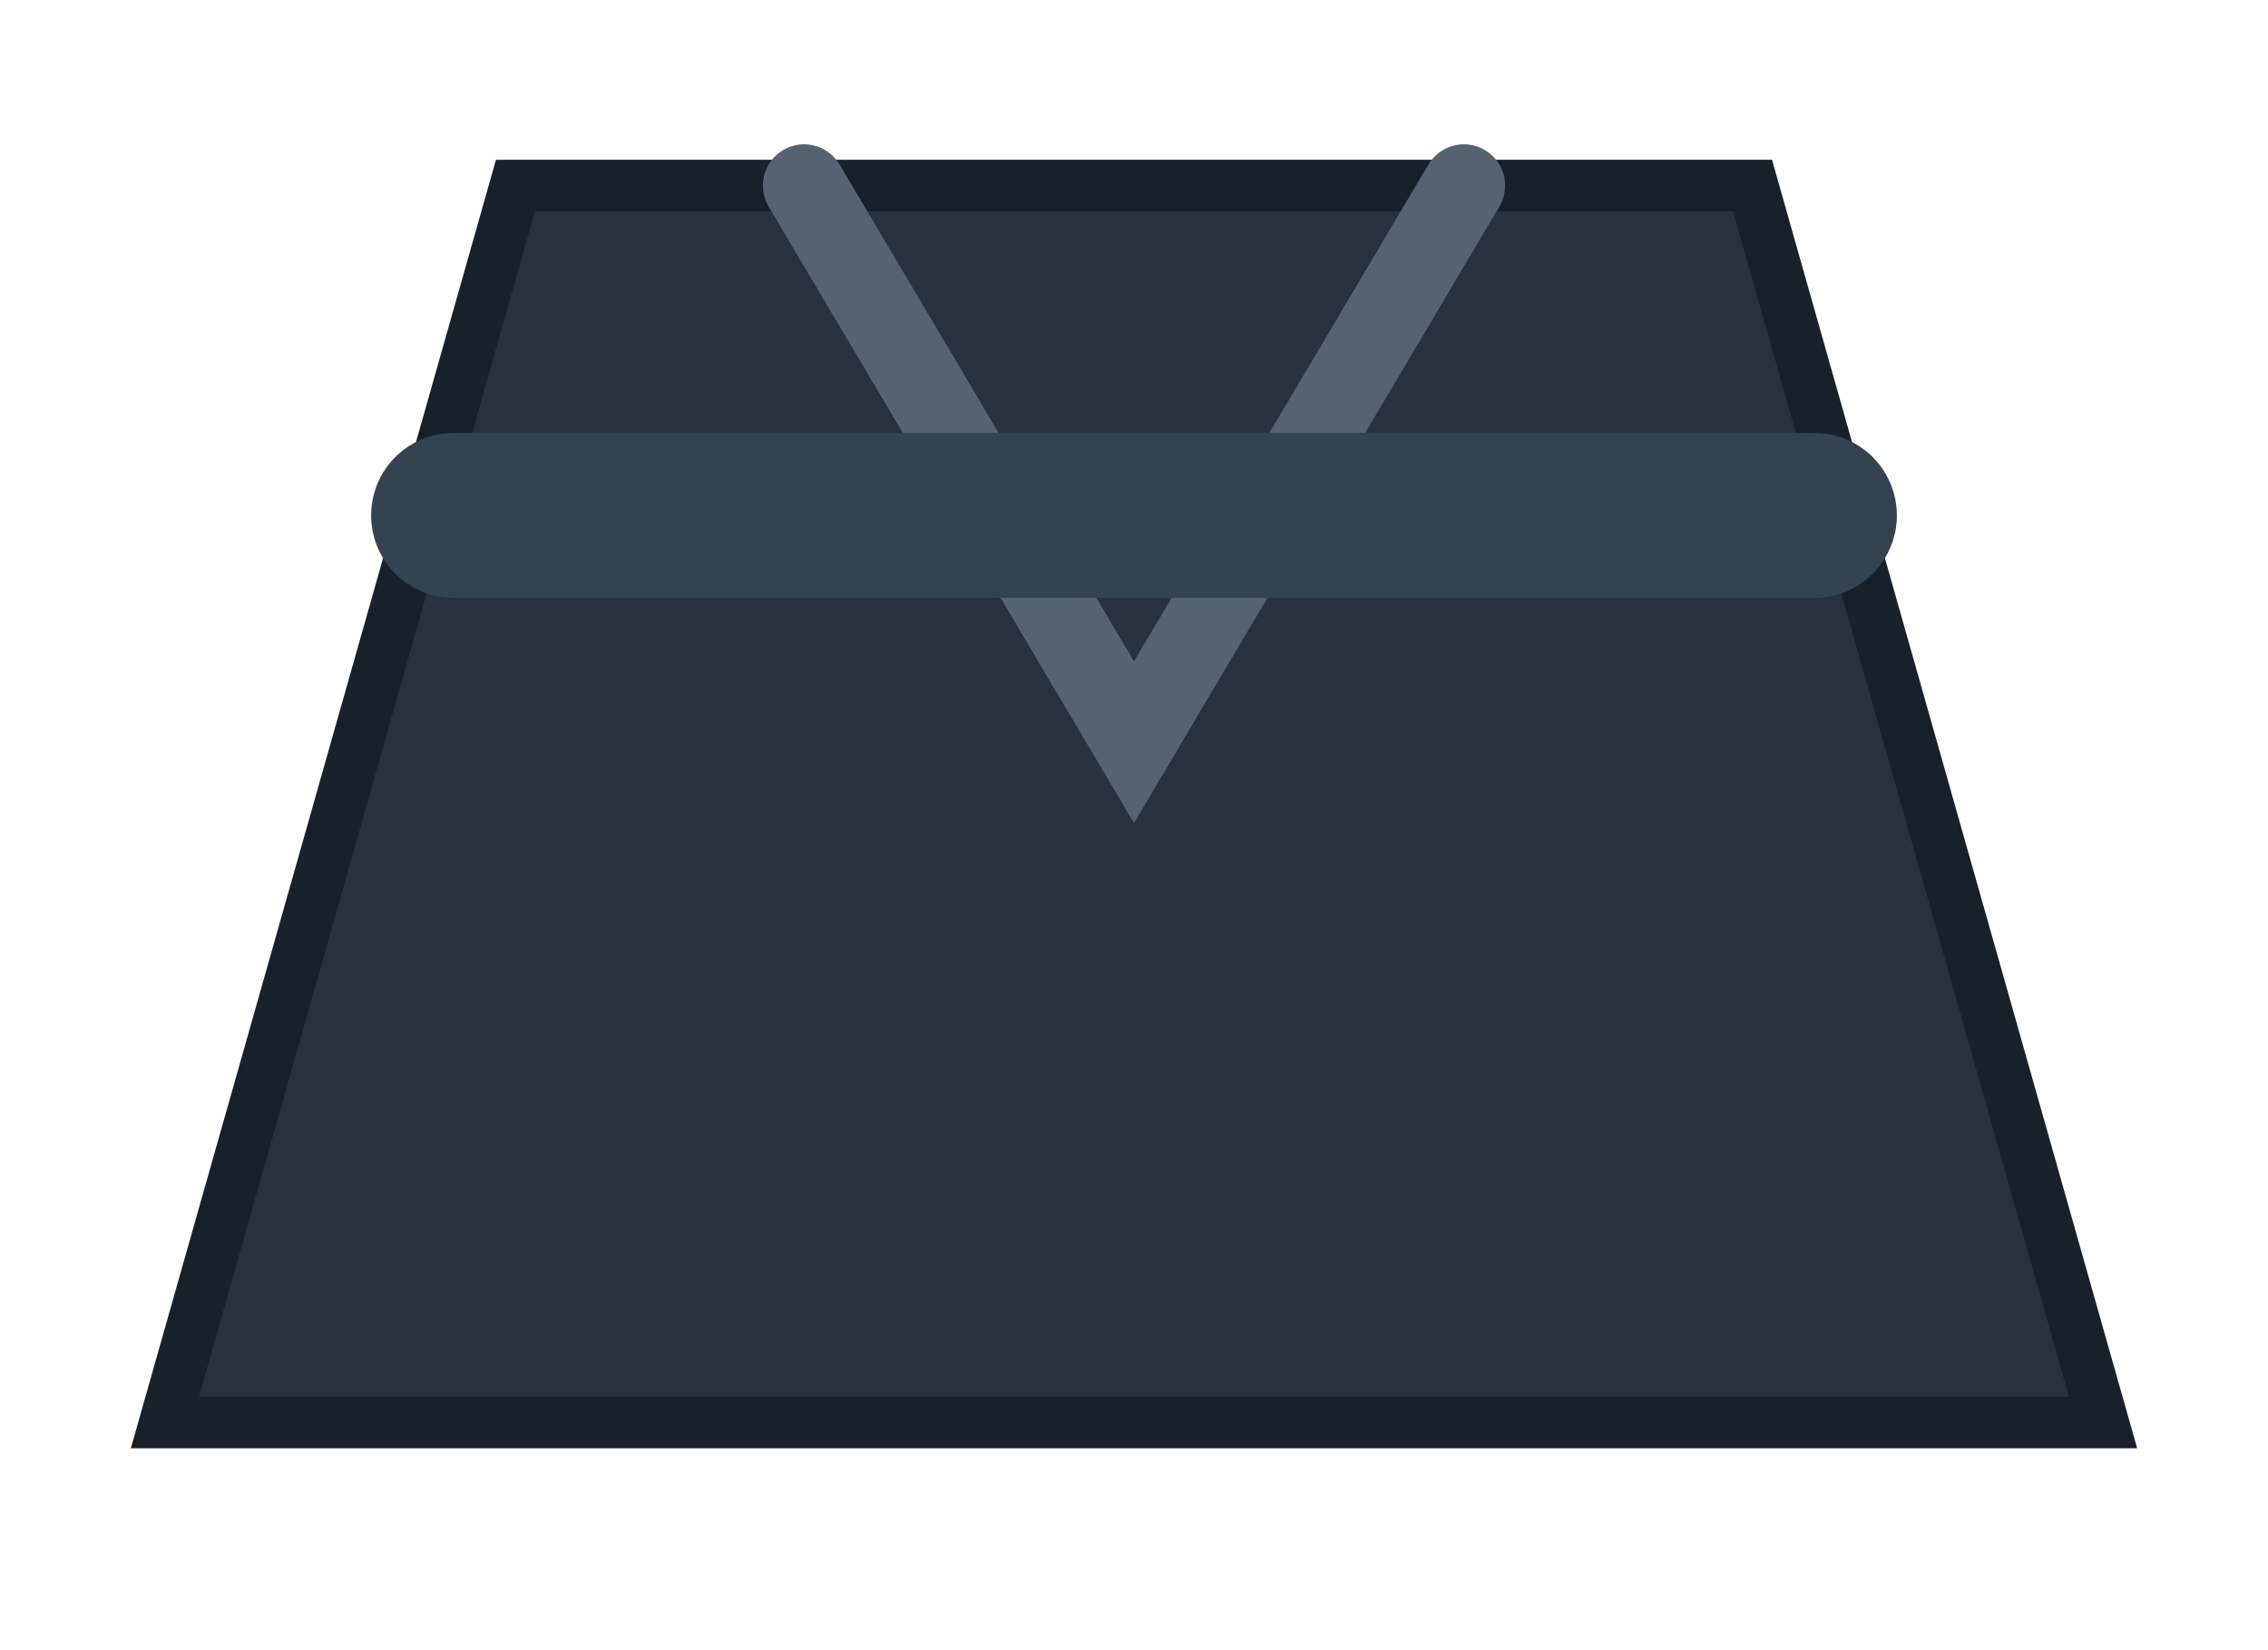
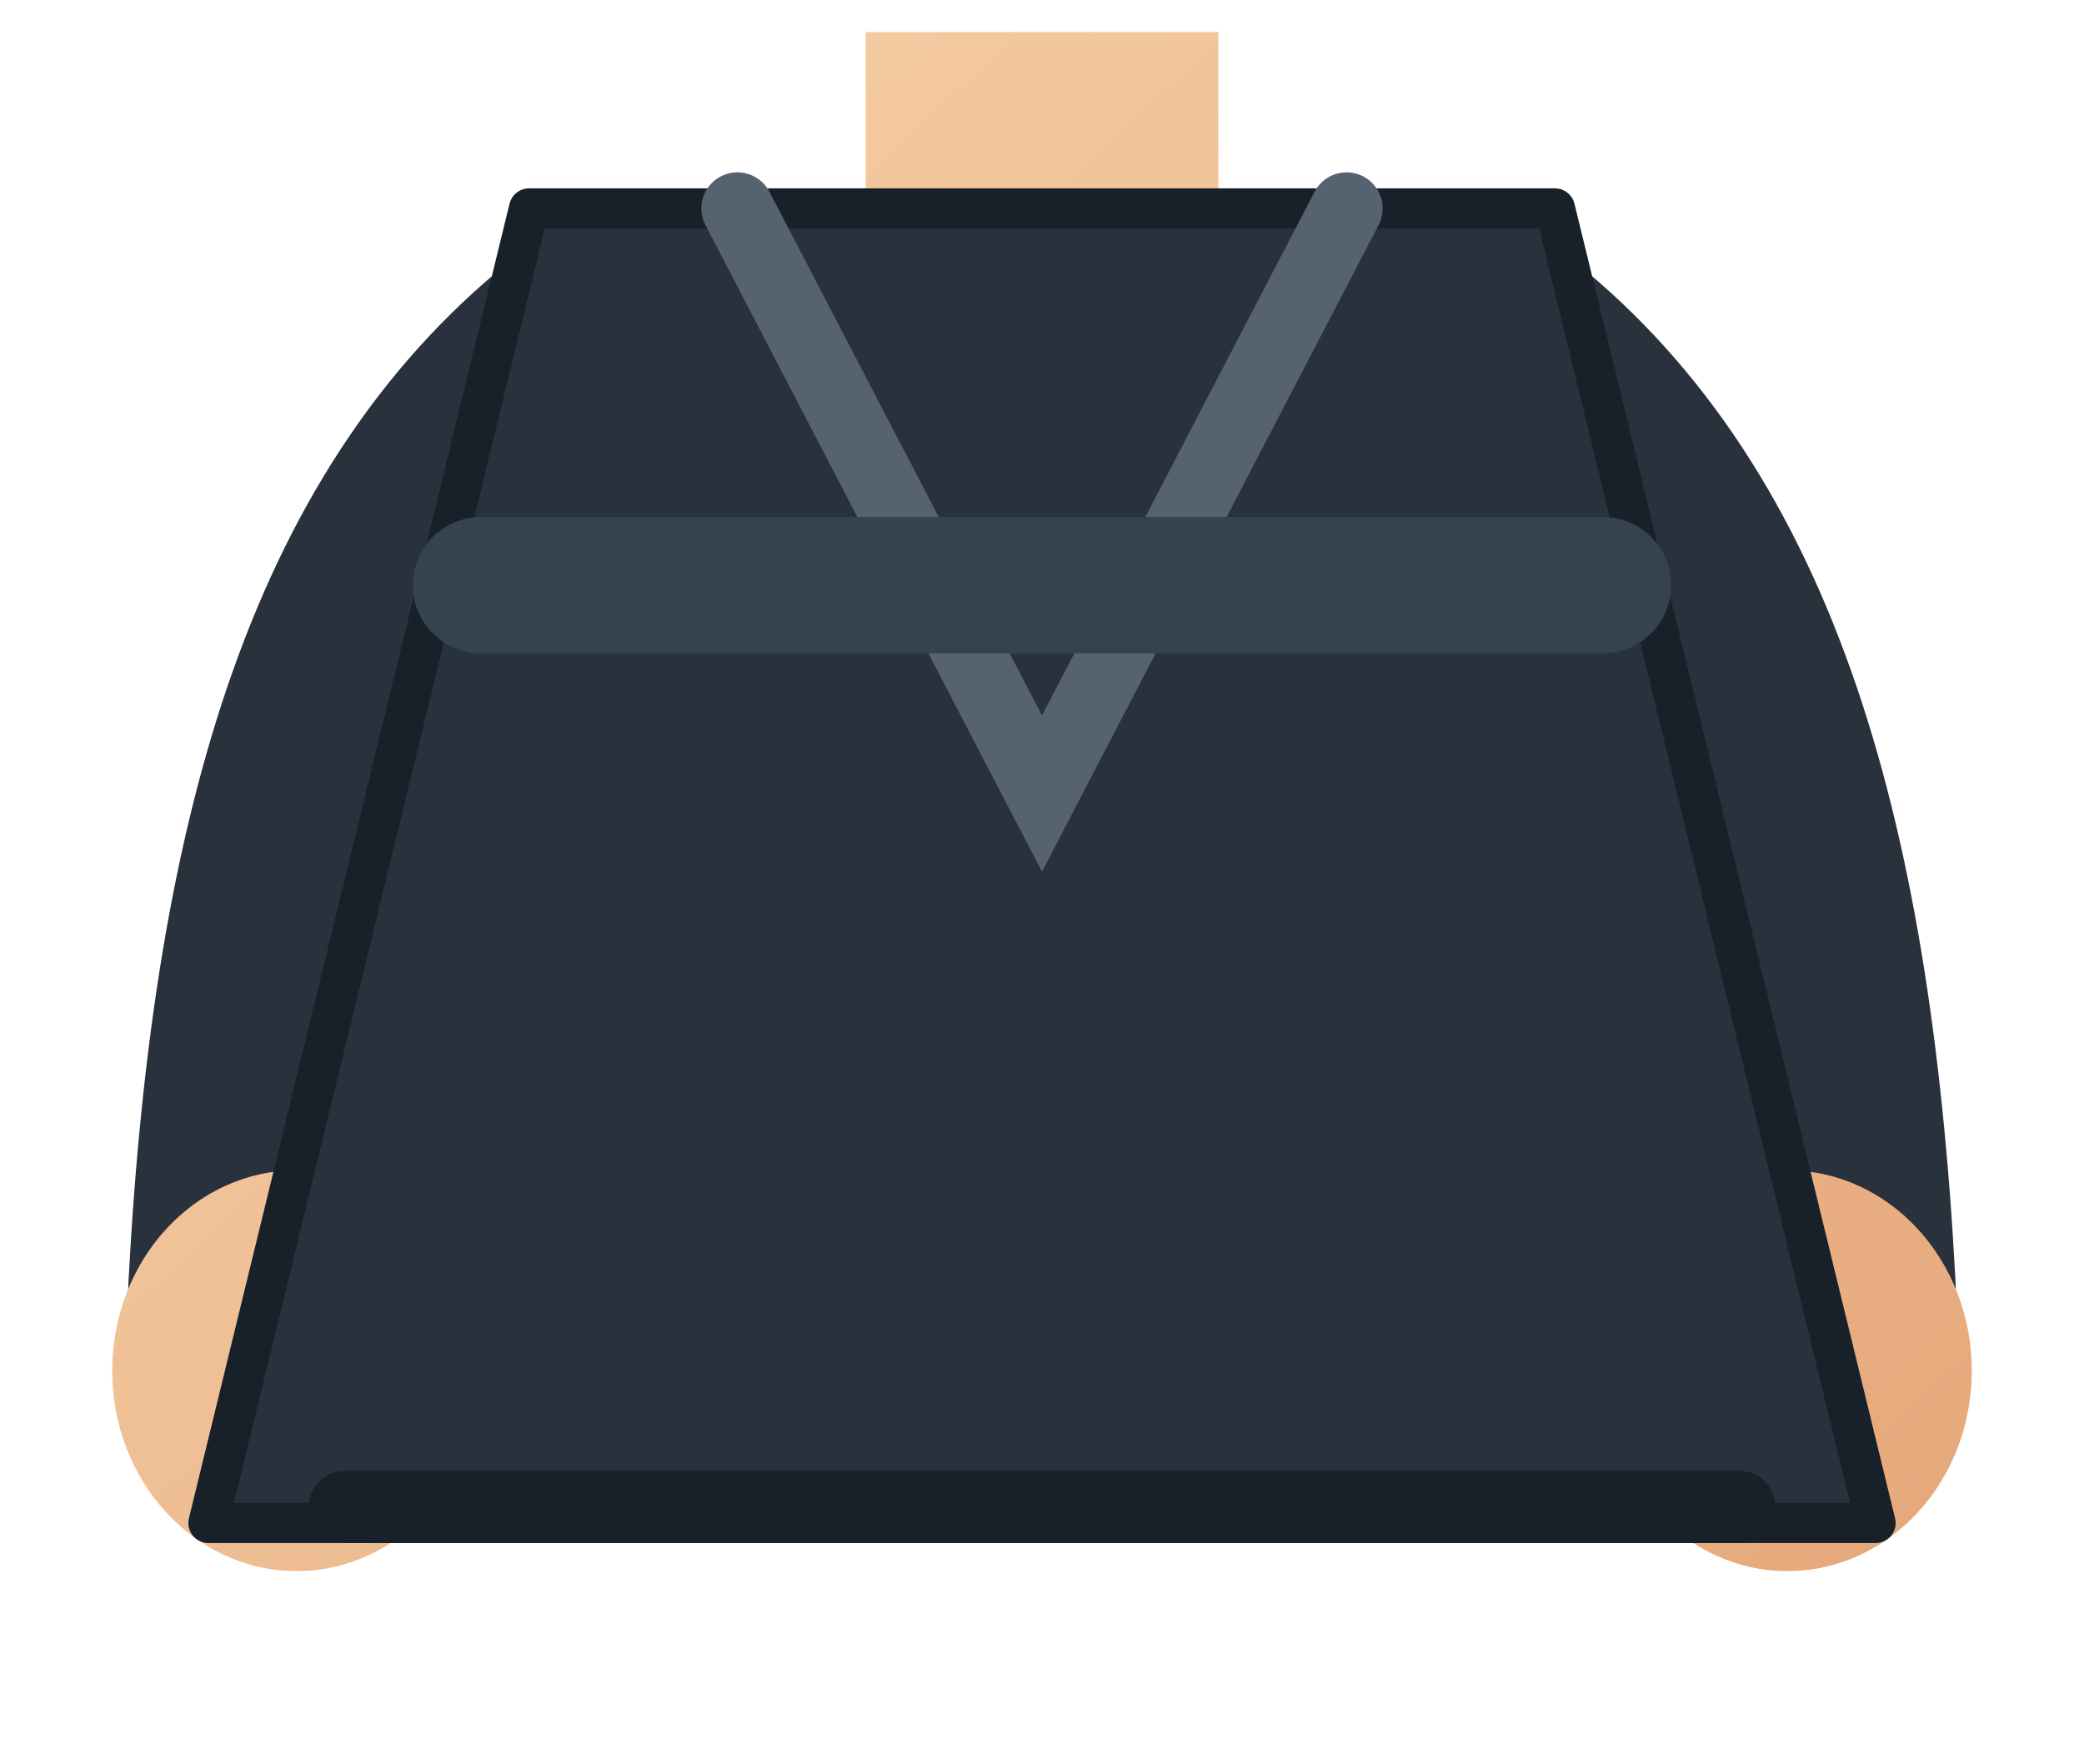
- <svg xmlns="http://www.w3.org/2000/svg" viewBox="0 0 220 160">
-   <path d="M50 18h120l34 120H16z" fill="#28313c" stroke="#18202a" stroke-width="5" />
-   <path d="M78 18 110 72l32-54" fill="none" stroke="#566270" stroke-width="8" stroke-linecap="round" />
-   <path d="M44 50h132" stroke="#354250" stroke-width="16" stroke-linecap="round" />
+ <svg xmlns="http://www.w3.org/2000/svg" viewBox="0 0 260 220">
+   <defs>
+     <linearGradient id="skin" x1="38" y1="6" x2="222" y2="205" gradientUnits="userSpaceOnUse">
+       <stop offset="0" stop-color="#f6d0a8" />
+       <stop offset="1" stop-color="#e6a97c" />
+     </linearGradient>
+   </defs>
+   <path d="M108 4h44v36c-6 8-13 12-22 12s-16-4-22-12z" fill="url(#skin)" />
+   <path d="M78 48C52 68 40 104 37 161" fill="none" stroke="#28313c" stroke-width="42" stroke-linecap="round" />
+   <path d="M182 48c26 20 38 56 41 113" fill="none" stroke="#28313c" stroke-width="42" stroke-linecap="round" />
+   <ellipse cx="37" cy="171" rx="23" ry="25" fill="url(#skin)" />
+   <ellipse cx="223" cy="171" rx="23" ry="25" fill="url(#skin)" />
+   <path d="M66 26h128l40 164H26z" fill="#28313c" stroke="#18202a" stroke-width="5" stroke-linejoin="round" />
+   <path d="M92 26l38 73 38-73" fill="none" stroke="#566270" stroke-width="9" stroke-linecap="round" />
+   <path d="M60 73h140" stroke="#354250" stroke-width="17" stroke-linecap="round" />
+   <path d="M43 188h174" stroke="#18202a" stroke-width="9" stroke-linecap="round" />
</svg>
